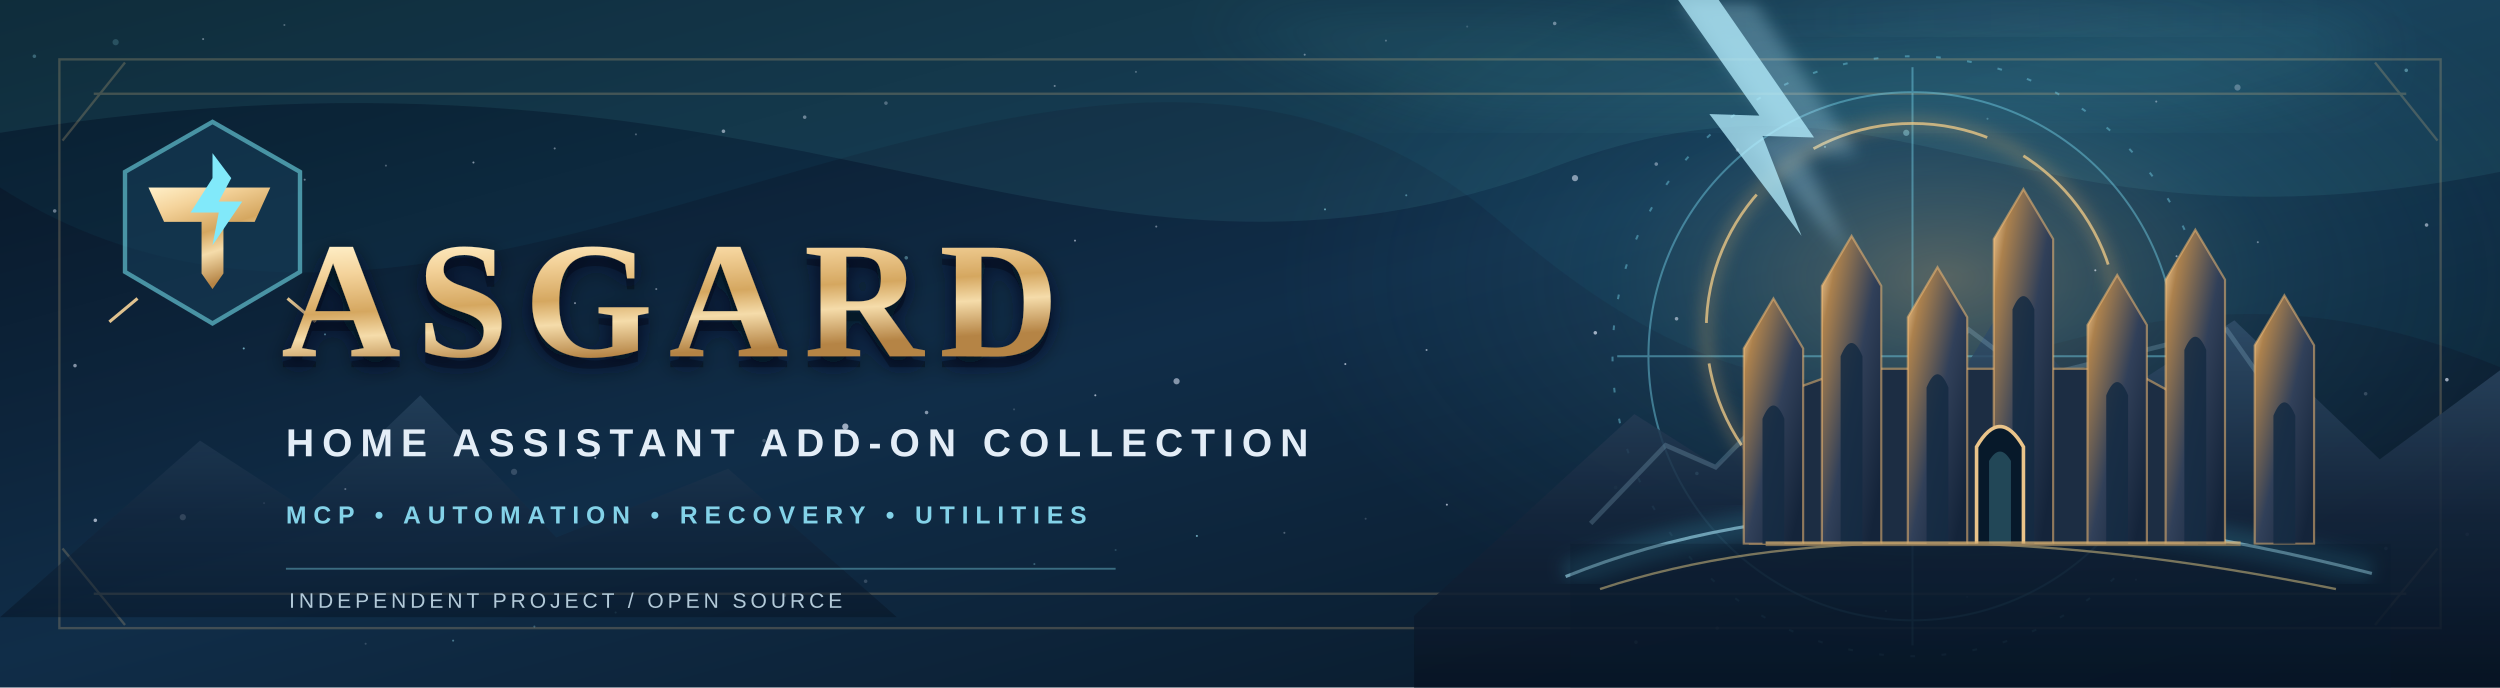
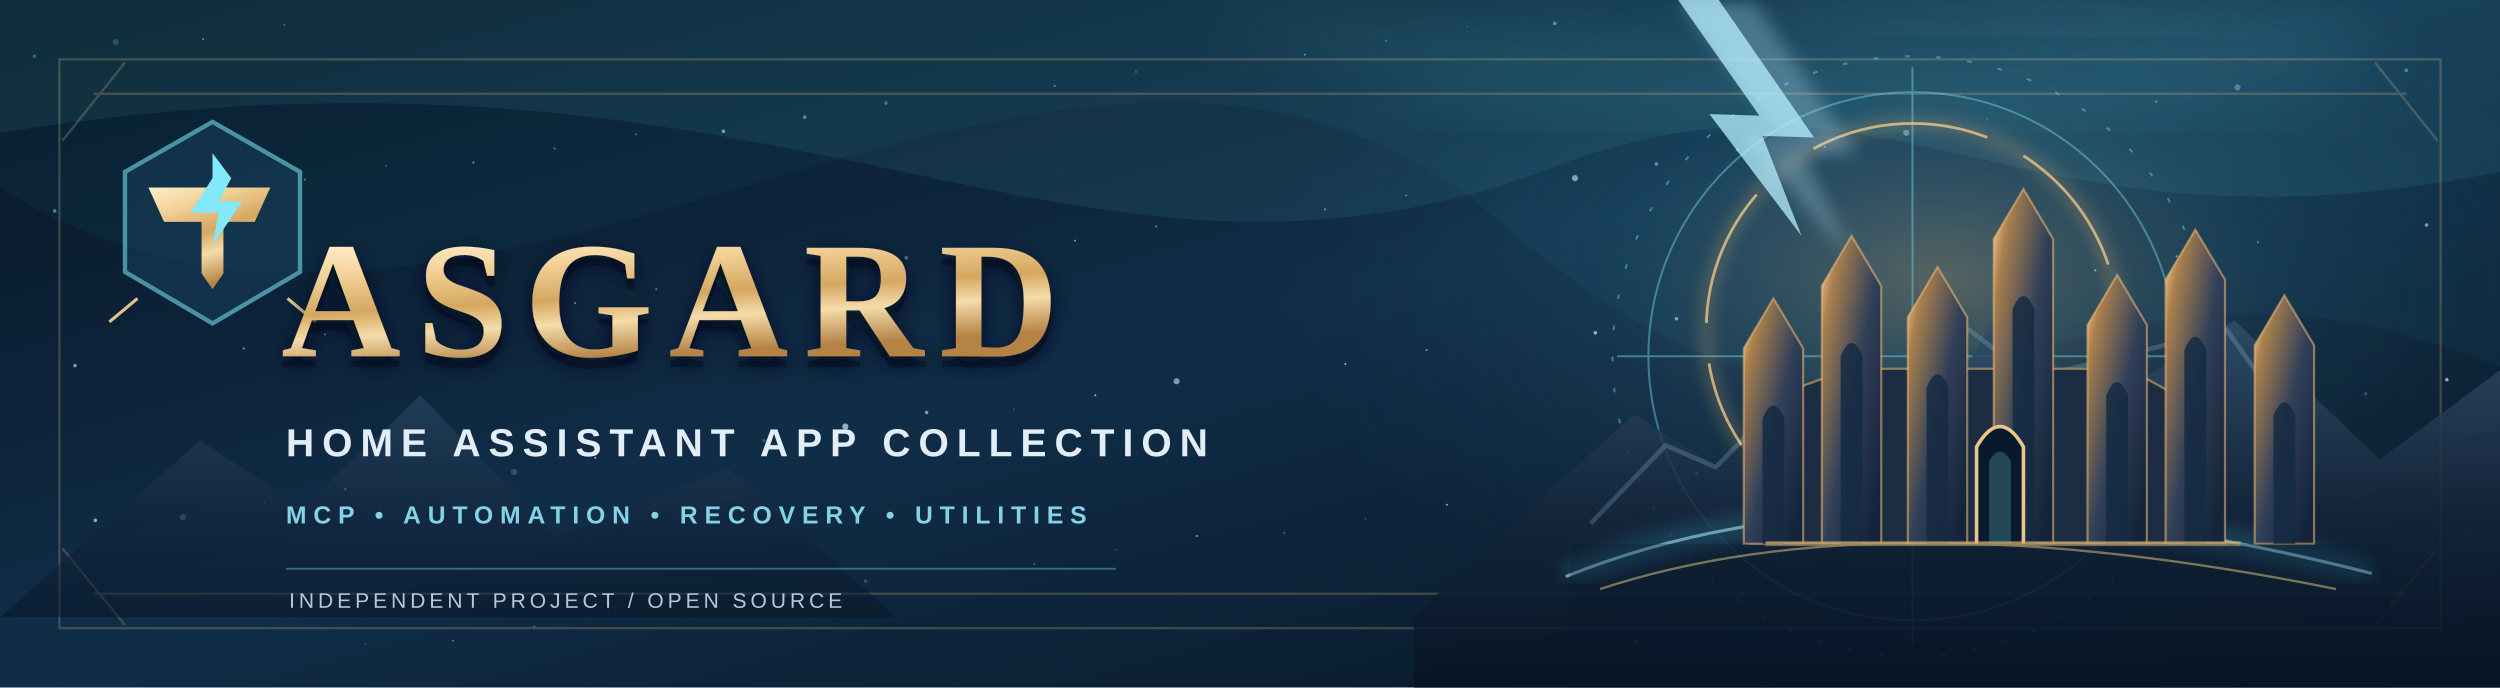
<svg xmlns="http://www.w3.org/2000/svg" viewBox="0 0 1600 440" width="1600" height="440" role="img" aria-labelledby="title desc">
  <defs>
    <linearGradient id="bg" x1="0" y1="0" x2="1" y2="1">
      <stop stop-color="#071423" />
      <stop offset=".48" stop-color="#102d48" />
      <stop offset="1" stop-color="#071320" />
    </linearGradient>
    <linearGradient id="gold" x1="0" y1="0" x2=".4" y2="1">
      <stop stop-color="#fff0c9" />
      <stop offset=".24" stop-color="#f4d39b" />
      <stop offset=".54" stop-color="#d5a760" />
      <stop offset=".73" stop-color="#f5dcaa" />
      <stop offset="1" stop-color="#b58445" />
    </linearGradient>
    <linearGradient id="tower" x1="0" y1="0" x2=".9" y2=".9">
      <stop stop-color="#fed9a4" />
      <stop offset=".18" stop-color="#ac814d" />
      <stop offset=".58" stop-color="#314059" />
      <stop offset="1" stop-color="#14243a" />
    </linearGradient>
    <linearGradient id="mountain" x1="0" y1="0" x2="0" y2="1">
      <stop stop-color="#33516d" />
      <stop offset=".55" stop-color="#14253b" />
      <stop offset="1" stop-color="#061323" />
    </linearGradient>
    <linearGradient id="line" x1="0" y1="0" x2="1" y2="0">
      <stop stop-color="#68d9ee" stop-opacity=".06" />
      <stop offset=".58" stop-color="#79daf0" stop-opacity=".8" />
      <stop offset="1" stop-color="#eccf89" stop-opacity=".5" />
    </linearGradient>
    <radialGradient id="moon">
      <stop stop-color="#fee2a4" stop-opacity=".3" />
      <stop offset=".5" stop-color="#5bb5ce" stop-opacity=".10" />
      <stop offset="1" stop-color="#3e8fb6" stop-opacity="0" />
    </radialGradient>
    <filter id="soft">
      <feGaussianBlur stdDeviation="20" />
    </filter>
    <filter id="glow">
      <feGaussianBlur stdDeviation="5" />
    </filter>
    <filter id="titleShadow" x="-15%" y="-30%" width="130%" height="170%">
      <feDropShadow dx="0" dy="5" stdDeviation="7" flood-color="#060b1a" flood-opacity=".85" />
    </filter>
  </defs>
  <rect width="1600" height="440" fill="url(#bg)" />
  <path d="M0 0H1600V235C1300 112 1235 380 960 142S305 315 0 120Z" fill="#16829f" opacity=".075" />
  <path d="M0 0H1600V110C1280 174 1215 18 984 111C678 219 507 3 0 85Z" fill="#72f3ee" opacity=".075" />
  <ellipse cx="1244" cy="178" rx="430" ry="240" fill="url(#moon)" />
  <path d="M720 -90 Q1040 170 1505 5" fill="none" stroke="#5ecaca" stroke-width="85" opacity=".09" filter="url(#soft)" />
  <path d="M950 -120 Q1162 95 1595 -44" fill="none" stroke="#b2edf3" stroke-width="24" opacity=".17" filter="url(#soft)" />
  <circle cx="74" cy="27" r="2" fill="#9de9fb" opacity="0.18" />
  <circle cx="247" cy="106" r="0.65" fill="#e7efff" opacity="0.30" />
  <circle cx="420" cy="185" r="0.65" fill="#e7efff" opacity="0.42" />
  <circle cx="593" cy="264" r="1.15" fill="#e7efff" opacity="0.54" />
  <circle cx="766" cy="343" r="0.65" fill="#9de9fb" opacity="0.66" />
  <circle cx="939" cy="17" r="0.65" fill="#e7efff" opacity="0.18" />
  <circle cx="1112" cy="96" r="1.15" fill="#e7efff" opacity="0.30" />
  <circle cx="1285" cy="175" r="0.65" fill="#e7efff" opacity="0.42" />
  <circle cx="1458" cy="254" r="0.65" fill="#9de9fb" opacity="0.54" />
  <circle cx="61" cy="333" r="1.15" fill="#e7efff" opacity="0.66" />
  <circle cx="234" cy="412" r="0.65" fill="#e7efff" opacity="0.18" />
  <circle cx="407" cy="86" r="0.65" fill="#e7efff" opacity="0.30" />
  <circle cx="580" cy="165" r="1.15" fill="#9de9fb" opacity="0.42" />
  <circle cx="753" cy="244" r="2" fill="#e7efff" opacity="0.54" />
  <circle cx="926" cy="323" r="0.65" fill="#e7efff" opacity="0.66" />
  <circle cx="1099" cy="402" r="1.15" fill="#e7efff" opacity="0.18" />
  <circle cx="1272" cy="76" r="0.65" fill="#9de9fb" opacity="0.30" />
  <circle cx="1445" cy="155" r="0.65" fill="#e7efff" opacity="0.42" />
  <circle cx="48" cy="234" r="1.15" fill="#e7efff" opacity="0.54" />
  <circle cx="221" cy="313" r="0.65" fill="#e7efff" opacity="0.66" />
  <circle cx="394" cy="392" r="0.65" fill="#9de9fb" opacity="0.18" />
  <circle cx="567" cy="66" r="1.15" fill="#e7efff" opacity="0.30" />
  <circle cx="740" cy="145" r="0.65" fill="#e7efff" opacity="0.42" />
  <circle cx="913" cy="224" r="0.65" fill="#e7efff" opacity="0.54" />
  <circle cx="1086" cy="303" r="1.15" fill="#9de9fb" opacity="0.66" />
  <circle cx="1259" cy="382" r="0.65" fill="#e7efff" opacity="0.18" />
  <circle cx="1432" cy="56" r="2" fill="#e7efff" opacity="0.30" />
  <circle cx="35" cy="135" r="1.15" fill="#e7efff" opacity="0.42" />
  <circle cx="208" cy="214" r="0.65" fill="#9de9fb" opacity="0.54" />
  <circle cx="381" cy="293" r="0.65" fill="#e7efff" opacity="0.66" />
  <circle cx="554" cy="372" r="1.15" fill="#e7efff" opacity="0.18" />
  <circle cx="727" cy="46" r="0.65" fill="#e7efff" opacity="0.30" />
  <circle cx="900" cy="125" r="0.65" fill="#9de9fb" opacity="0.42" />
  <circle cx="1073" cy="204" r="1.15" fill="#e7efff" opacity="0.54" />
  <circle cx="1246" cy="283" r="0.65" fill="#e7efff" opacity="0.66" />
  <circle cx="1419" cy="362" r="0.65" fill="#e7efff" opacity="0.18" />
  <circle cx="22" cy="36" r="1.15" fill="#9de9fb" opacity="0.30" />
  <circle cx="195" cy="115" r="0.65" fill="#e7efff" opacity="0.42" />
  <circle cx="368" cy="194" r="0.65" fill="#e7efff" opacity="0.54" />
  <circle cx="541" cy="273" r="2" fill="#e7efff" opacity="0.66" />
  <circle cx="714" cy="352" r="0.65" fill="#9de9fb" opacity="0.18" />
  <circle cx="887" cy="26" r="0.65" fill="#e7efff" opacity="0.30" />
  <circle cx="1060" cy="105" r="1.15" fill="#e7efff" opacity="0.42" />
  <circle cx="1233" cy="184" r="0.65" fill="#e7efff" opacity="0.54" />
  <circle cx="1406" cy="263" r="0.65" fill="#9de9fb" opacity="0.66" />
  <circle cx="1579" cy="342" r="1.15" fill="#e7efff" opacity="0.18" />
  <circle cx="182" cy="16" r="0.65" fill="#e7efff" opacity="0.30" />
  <circle cx="355" cy="95" r="0.65" fill="#e7efff" opacity="0.42" />
  <circle cx="528" cy="174" r="1.15" fill="#9de9fb" opacity="0.54" />
  <circle cx="701" cy="253" r="0.65" fill="#e7efff" opacity="0.66" />
  <circle cx="874" cy="332" r="0.65" fill="#e7efff" opacity="0.18" />
  <circle cx="1047" cy="411" r="1.15" fill="#e7efff" opacity="0.30" />
  <circle cx="1220" cy="85" r="2" fill="#9de9fb" opacity="0.42" />
  <circle cx="1393" cy="164" r="0.65" fill="#e7efff" opacity="0.54" />
  <circle cx="1566" cy="243" r="1.15" fill="#e7efff" opacity="0.66" />
  <circle cx="169" cy="322" r="0.65" fill="#e7efff" opacity="0.18" />
  <circle cx="342" cy="401" r="0.65" fill="#9de9fb" opacity="0.30" />
  <circle cx="515" cy="75" r="1.15" fill="#e7efff" opacity="0.42" />
  <circle cx="688" cy="154" r="0.65" fill="#e7efff" opacity="0.54" />
  <circle cx="861" cy="233" r="0.65" fill="#e7efff" opacity="0.66" />
  <circle cx="1034" cy="312" r="1.15" fill="#9de9fb" opacity="0.18" />
  <circle cx="1207" cy="391" r="0.65" fill="#e7efff" opacity="0.30" />
  <circle cx="1380" cy="65" r="0.65" fill="#e7efff" opacity="0.42" />
  <circle cx="1553" cy="144" r="1.15" fill="#e7efff" opacity="0.54" />
  <circle cx="156" cy="223" r="0.65" fill="#9de9fb" opacity="0.66" />
  <circle cx="329" cy="302" r="2" fill="#e7efff" opacity="0.18" />
  <circle cx="502" cy="381" r="1.15" fill="#e7efff" opacity="0.30" />
  <circle cx="675" cy="55" r="0.65" fill="#e7efff" opacity="0.42" />
  <circle cx="848" cy="134" r="0.65" fill="#9de9fb" opacity="0.54" />
  <circle cx="1021" cy="213" r="1.15" fill="#e7efff" opacity="0.66" />
  <circle cx="1194" cy="292" r="0.65" fill="#e7efff" opacity="0.18" />
  <circle cx="1367" cy="371" r="0.65" fill="#e7efff" opacity="0.30" />
  <circle cx="1540" cy="45" r="1.15" fill="#9de9fb" opacity="0.42" />
  <circle cx="143" cy="124" r="0.65" fill="#e7efff" opacity="0.54" />
  <circle cx="316" cy="203" r="0.65" fill="#e7efff" opacity="0.66" />
  <circle cx="489" cy="282" r="1.15" fill="#e7efff" opacity="0.18" />
  <circle cx="662" cy="361" r="0.65" fill="#9de9fb" opacity="0.30" />
  <circle cx="835" cy="35" r="0.65" fill="#e7efff" opacity="0.42" />
  <circle cx="1008" cy="114" r="2" fill="#e7efff" opacity="0.54" />
  <circle cx="1181" cy="193" r="0.65" fill="#e7efff" opacity="0.66" />
  <circle cx="1354" cy="272" r="0.65" fill="#9de9fb" opacity="0.18" />
  <circle cx="1527" cy="351" r="1.15" fill="#e7efff" opacity="0.30" />
  <circle cx="130" cy="25" r="0.65" fill="#e7efff" opacity="0.42" />
  <circle cx="303" cy="104" r="0.65" fill="#e7efff" opacity="0.54" />
  <circle cx="476" cy="183" r="1.15" fill="#9de9fb" opacity="0.66" />
  <circle cx="649" cy="262" r="0.65" fill="#e7efff" opacity="0.18" />
  <circle cx="822" cy="341" r="0.65" fill="#e7efff" opacity="0.30" />
  <circle cx="995" cy="15" r="1.15" fill="#e7efff" opacity="0.42" />
  <circle cx="1168" cy="94" r="0.65" fill="#9de9fb" opacity="0.54" />
  <circle cx="1341" cy="173" r="0.65" fill="#e7efff" opacity="0.66" />
  <circle cx="1514" cy="252" r="1.15" fill="#e7efff" opacity="0.18" />
  <circle cx="117" cy="331" r="2" fill="#e7efff" opacity="0.30" />
  <circle cx="290" cy="410" r="0.65" fill="#9de9fb" opacity="0.42" />
  <circle cx="463" cy="84" r="1.15" fill="#e7efff" opacity="0.54" />
  <circle cx="636" cy="163" r="0.65" fill="#e7efff" opacity="0.66" />
  <g fill="none" stroke="#e0be83" opacity=".24" stroke-width="1.5">
    <path d="M38 38H1562V402H38Z" />
    <path d="M60 60H1540M60 380H1540" />
    <path d="M40 90L80 40M1560 90L1520 40M40 351L80 400M1560 351L1520 400" />
  </g>
  <g opacity=".45" fill="none" stroke="#73d2e9" stroke-width="1.3">
    <circle cx="1224" cy="228" r="169" />
    <circle cx="1224" cy="228" r="192" stroke-dasharray="3 17" />
    <path d="M1035 228H1413M1224 43V413" />
  </g>
  <circle cx="1224" cy="211" r="132" fill="none" stroke="#e9b56f" stroke-width="5" opacity=".4" filter="url(#glow)" />
  <circle cx="1224" cy="211" r="132" fill="none" stroke="#ecc887" stroke-width="1.8" opacity=".78" stroke-dasharray="115 26 90 47" />
  <path d="M1073 0L1141 85L1113 86L1186 166L1154 98L1189 99L1122 0" fill="#bbebff" opacity=".28" filter="url(#glow)" />
  <path d="M1074 0L1126 74L1094 73L1153 151L1128 87L1161 88L1100 0" fill="#b5efff" opacity=".75" />
  <path d="M0 395L128 282L194 325L269 253L356 344L466 300L574 395Z" fill="url(#mountain)" opacity=".5" />
  <path d="M905 394L1046 265L1098 298L1164 246L1235 272L1282 196L1343 261L1430 205L1523 294L1600 237V440H905Z" fill="url(#mountain)" opacity=".85" />
  <path d="M1018 335L1066 285L1098 299L1148 248L1191 281L1260 211L1301 242L1425 211L1461 262" fill="none" stroke="#b8eaff" stroke-width="3" opacity=".19" />
  <path d="M1002 369Q1205 287 1518 367" fill="none" stroke="#4bc8e7" stroke-width="18" opacity=".17" filter="url(#glow)" />
  <path d="M1002 369Q1205 287 1518 367" fill="none" stroke="#aeeeff" stroke-width="2" opacity=".56" />
  <path d="M1024 377Q1203 318 1495 377" fill="none" stroke="#e4ca88" stroke-width="1.5" opacity=".7" />
  <path d="M1120 348V259L1173 240V236H1362L1406 260V348Z" fill="#1c2d43" stroke="#bb9867" stroke-opacity=".7" stroke-width="1.5" />
  <path d="M 1116 348 L 1116 223 L 1135 191 L 1154 223 L 1154 348 Z" fill="url(#tower)" stroke="#f3bb75" stroke-opacity=".54" stroke-width="1.4" />
  <path d="M 1128 348 V 268 Q 1135 251 1142 268 V 348" fill="#142a42" opacity=".85" />
  <path d="M 1166 348 L 1166 183 L 1185 151 L 1204 183 L 1204 348 Z" fill="url(#tower)" stroke="#f3bb75" stroke-opacity=".54" stroke-width="1.4" />
  <path d="M 1178 348 V 228 Q 1185 211 1192 228 V 348" fill="#142a42" opacity=".85" />
  <path d="M 1221 348 L 1221 203 L 1240 171 L 1259 203 L 1259 348 Z" fill="url(#tower)" stroke="#f3bb75" stroke-opacity=".54" stroke-width="1.4" />
  <path d="M 1233 348 V 248 Q 1240 231 1247 248 V 348" fill="#142a42" opacity=".85" />
  <path d="M 1276 348 L 1276 153 L 1295 121 L 1314 153 L 1314 348 Z" fill="url(#tower)" stroke="#f3bb75" stroke-opacity=".54" stroke-width="1.4" />
  <path d="M 1288 348 V 198 Q 1295 181 1302 198 V 348" fill="#142a42" opacity=".85" />
  <path d="M 1336 348 L 1336 208 L 1355 176 L 1374 208 L 1374 348 Z" fill="url(#tower)" stroke="#f3bb75" stroke-opacity=".54" stroke-width="1.4" />
  <path d="M 1348 348 V 253 Q 1355 236 1362 253 V 348" fill="#142a42" opacity=".85" />
  <path d="M 1386 348 L 1386 179 L 1405 147 L 1424 179 L 1424 348 Z" fill="url(#tower)" stroke="#f3bb75" stroke-opacity=".54" stroke-width="1.4" />
  <path d="M 1398 348 V 224 Q 1405 207 1412 224 V 348" fill="#142a42" opacity=".85" />
  <path d="M 1443 348 L 1443 221 L 1462 189 L 1481 221 L 1481 348 Z" fill="url(#tower)" stroke="#f3bb75" stroke-opacity=".54" stroke-width="1.4" />
  <path d="M 1455 348 V 266 Q 1462 249 1469 266 V 348" fill="#142a42" opacity=".85" />
  <path d="M1265 348V286Q1280 260 1295 286V348" fill="#07192a" stroke="#eac48a" stroke-width="2.3" />
  <path d="M1273 348V295Q1280 283 1287 295V348" fill="#78d9e8" opacity=".24" />
  <path d="M1130 348H1434" stroke="#d4ad70" stroke-width="3" opacity=".75" />
  <path d="M1005 348H1530V440H1005Z" fill="#071a2c" opacity=".28" />
  <g transform="translate(96 136)">
    <path d="M40-58L96-26L96 38L40 71L-16 38L-16-26Z" fill="#153c57" opacity=".6" stroke="#71ddec" stroke-width="2.8" />
    <path d="M-1-16H77L67 6H47V39L40 49L33 39V6H9Z" fill="url(#gold)" />
    <path d="M40-38L52-22L44-7L59-7L40 21L44 0H26L40-22Z" fill="#81e9fa" />
    <path d="M-8 55L-26 70M88 55L106 70" fill="none" stroke="#e0c28f" stroke-width="2" />
  </g>
  <text x="180" y="228" font-family="Georgia, 'Times New Roman', serif" font-weight="700" font-size="106" letter-spacing="10" fill="#040c15" opacity=".45" dy="7">ASGARD</text>
  <text x="180" y="228" font-family="Georgia, 'Times New Roman', serif" font-weight="700" font-size="106" letter-spacing="10" fill="url(#gold)" filter="url(#titleShadow)">ASGARD</text>
  <path d="M182 253H768" stroke="url(#line)" stroke-width="2" />
-   <text x="183" y="292" font-family="Arial, Helvetica, sans-serif" font-weight="600" font-size="25" letter-spacing="5.1" fill="#e3edf7">HOME ASSISTANT ADD-ON COLLECTION</text>
+   <text x="183" y="292" font-family="Arial, Helvetica, sans-serif" font-weight="600" font-size="25" letter-spacing="5.1" fill="#e3edf7">HOME ASSISTANT APP COLLECTION</text>
  <text x="183" y="335" font-family="Arial, Helvetica, sans-serif" font-weight="600" font-size="15.8" letter-spacing="4.4" fill="#83d2e8">MCP  •  AUTOMATION  •  RECOVERY  •  UTILITIES</text>
  <path d="M183 364H714" stroke="#6abacc" stroke-width="1.2" opacity=".48" />
  <text x="185" y="389" font-family="Arial, Helvetica, sans-serif" font-size="13.5" letter-spacing="2.5" fill="#b3cad9">INDEPENDENT PROJECT  /  OPEN SOURCE</text>
</svg>
